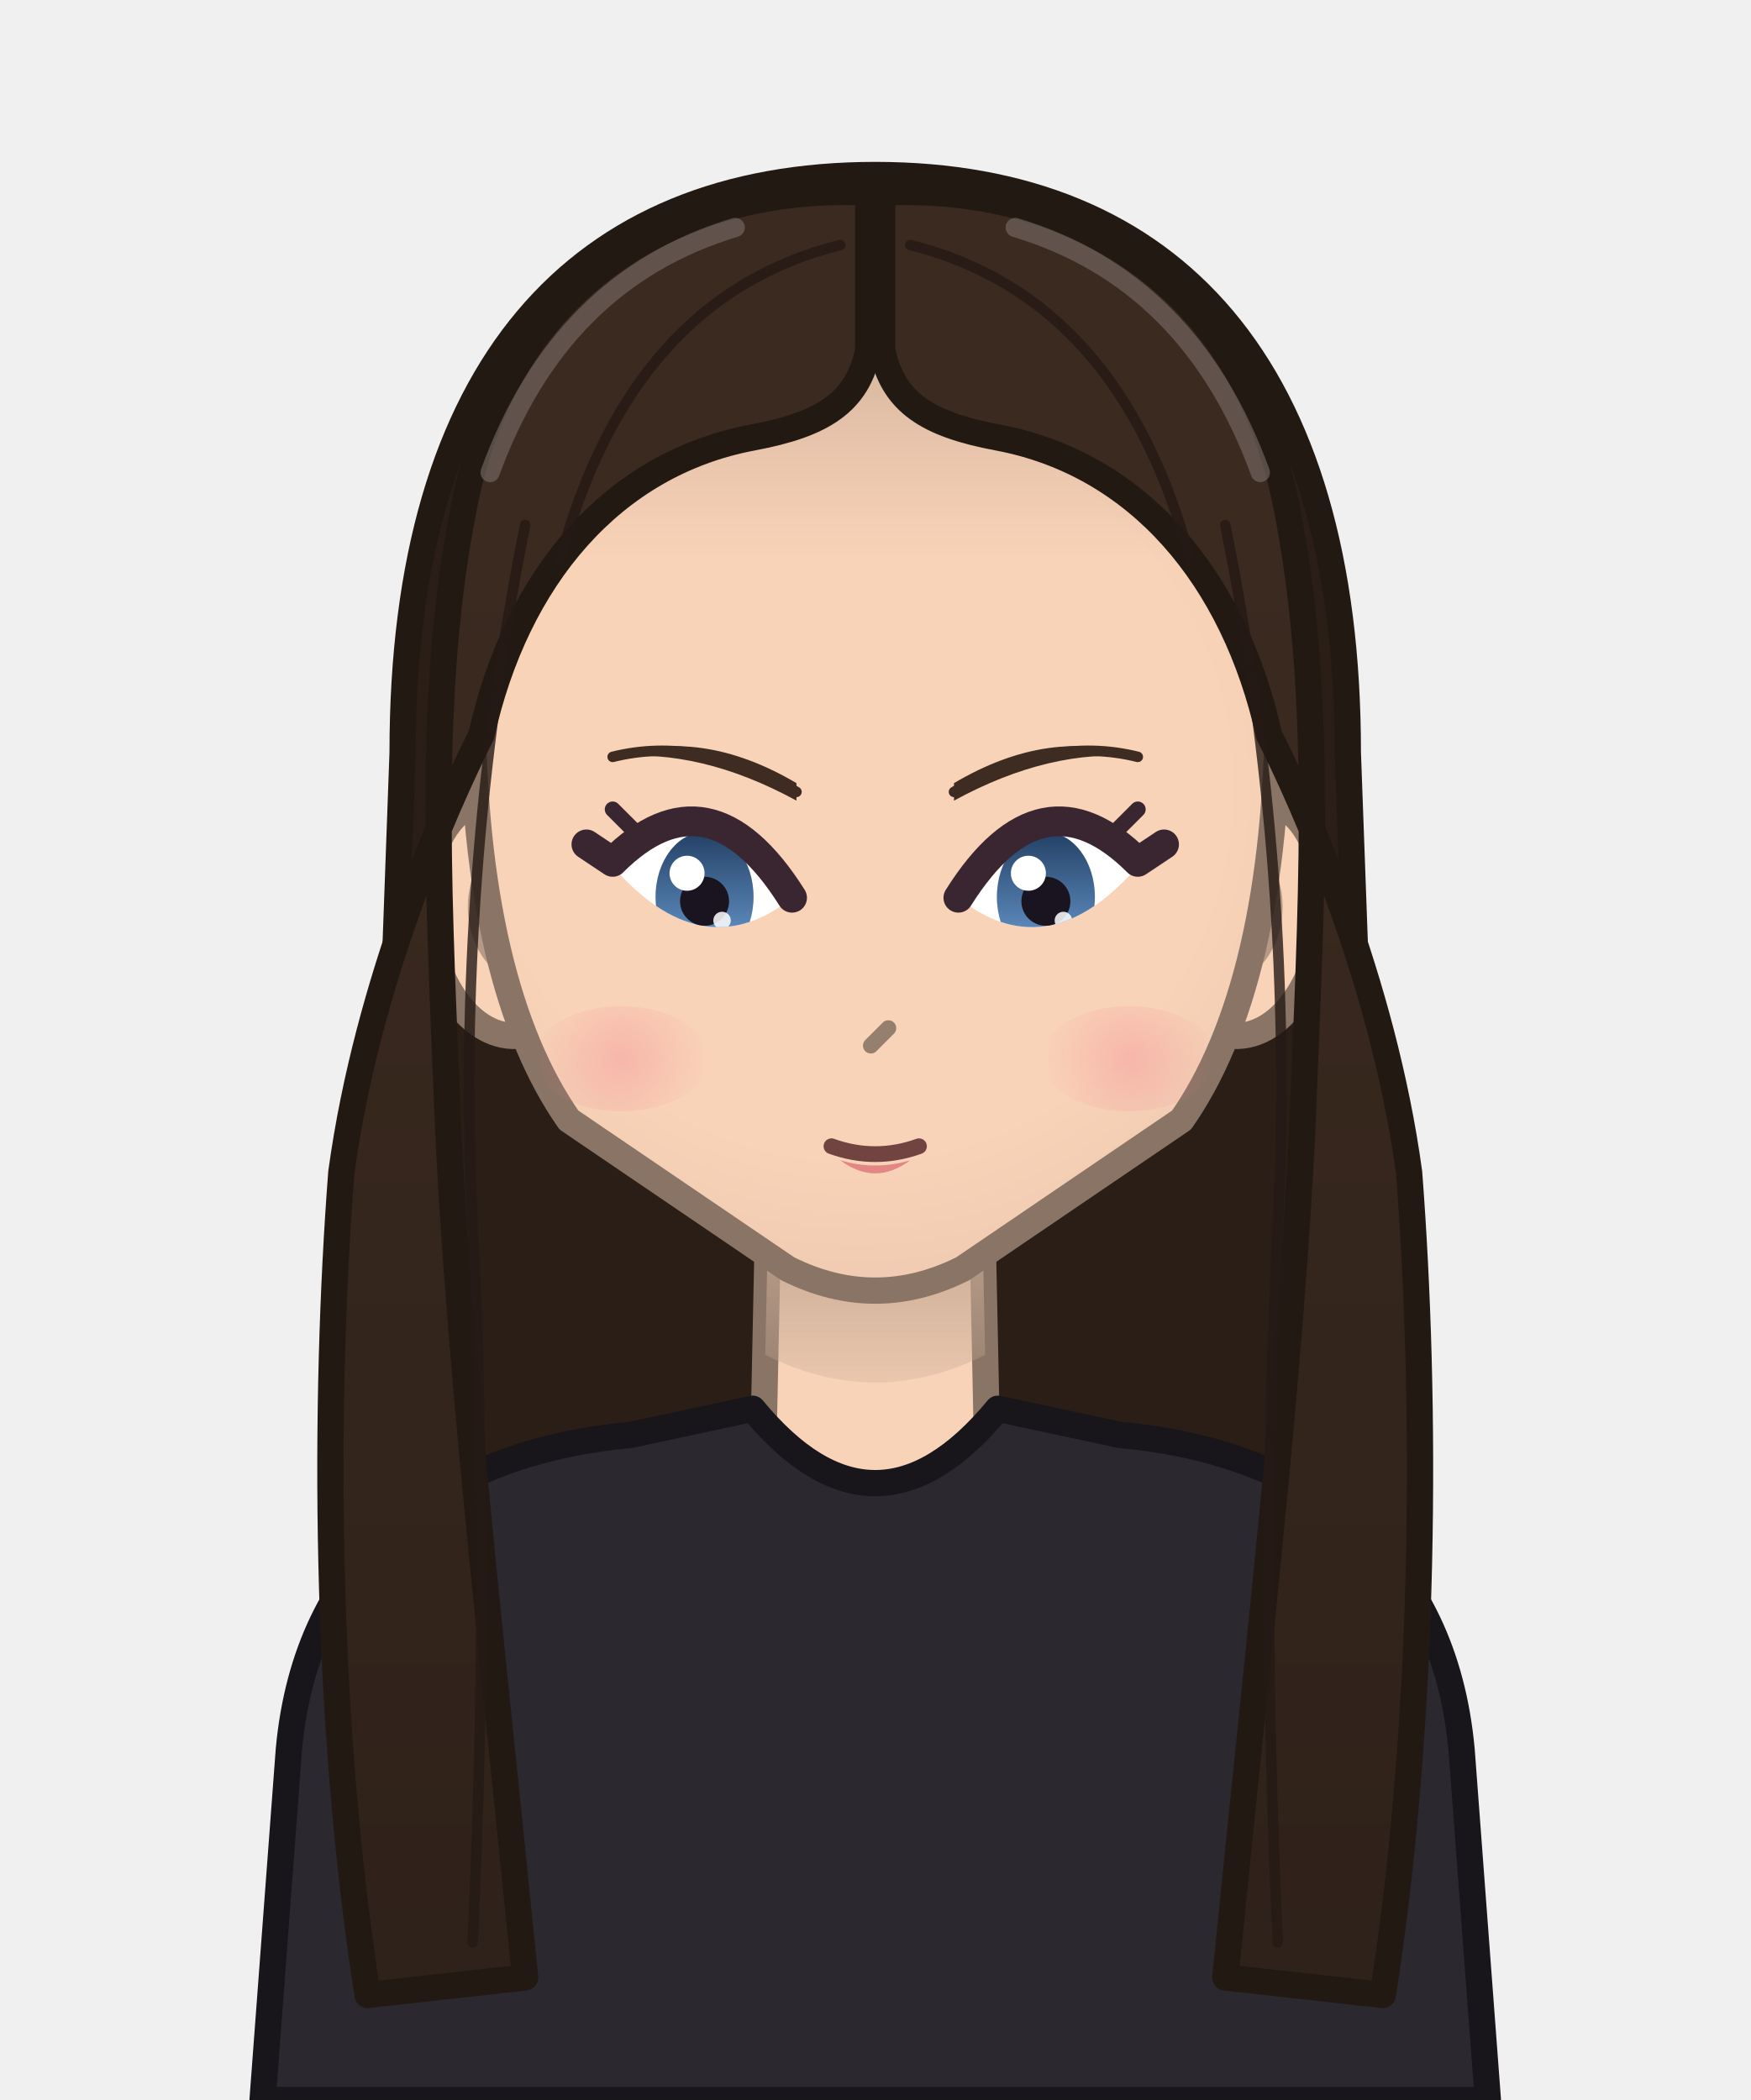
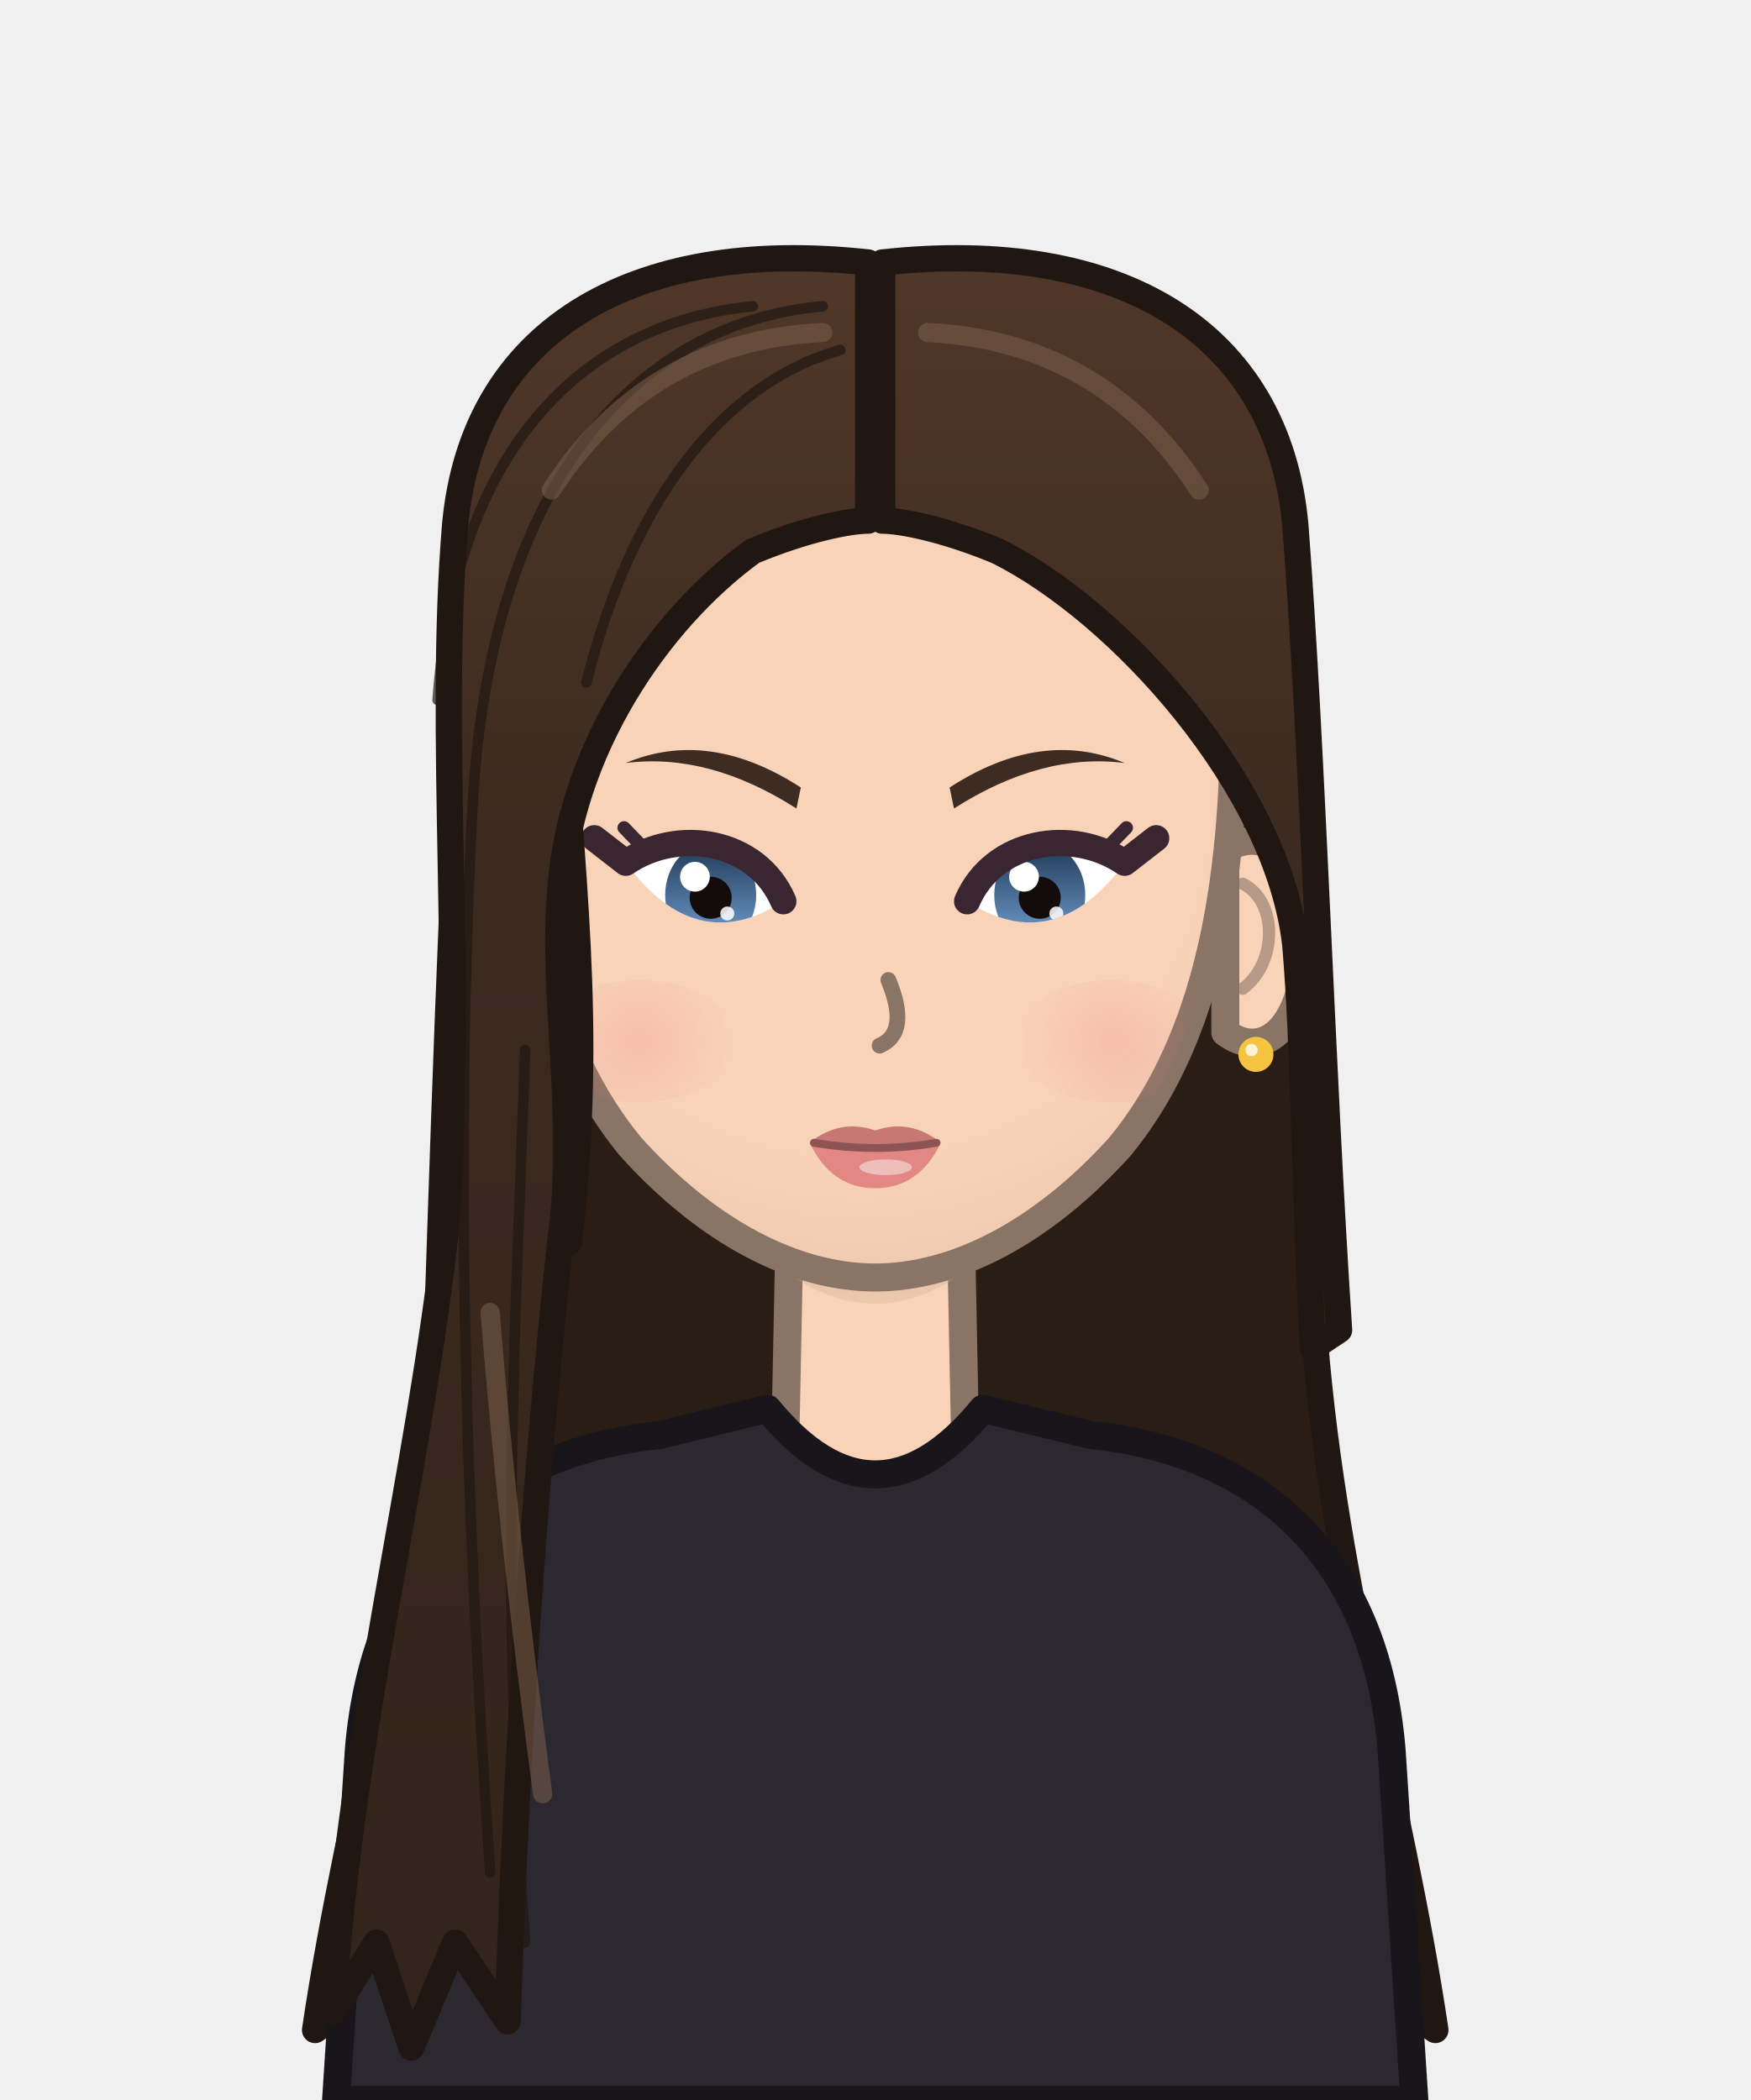
<svg xmlns="http://www.w3.org/2000/svg" viewBox="0 0 200 240" width="200" height="240">
  <defs>
-     <linearGradient id="haarLang" gradientUnits="userSpaceOnUse" x1="0" y1="60" x2="0" y2="238">
-       <stop offset="0" stop-color="#3B2A20" stop-opacity="1" />
-       <stop offset="1" stop-color="#2E2119" stop-opacity="1" />
+     <linearGradient id="haarLang" gradientUnits="userSpaceOnUse" x1="0" y1="30" x2="0" y2="236">
+       <stop offset="0" stop-color="#503728" stop-opacity="1" />
+       <stop offset="0.35" stop-color="#3B2A20" stop-opacity="1" />
+       <stop offset="1" stop-color="#32241B" stop-opacity="1" />
    </linearGradient>
-     <linearGradient id="halsSchatten" gradientUnits="userSpaceOnUse" x1="0" y1="140" x2="0" y2="166">
-       <stop offset="0" stop-color="#C2A590" stop-opacity="0.9" />
+     <clipPath id="halsClip">
+       <path d="M90.5,126 L89.5,176 L110.5,176 L109.5,126 Z" />
+     </clipPath>
+     <linearGradient id="halsS" gradientUnits="userSpaceOnUse" x1="0" y1="132" x2="0" y2="156">
+       <stop offset="0" stop-color="#C2A590" stop-opacity="0.8" />
      <stop offset="1" stop-color="#C2A590" stop-opacity="0" />
    </linearGradient>
-     <clipPath id="halsClip">
-       <path d="M88,128 L87,176 L113,176 L112,128 Z" />
-     </clipPath>
-     <radialGradient id="hautAn" gradientUnits="userSpaceOnUse" cx="98" cy="90" r="70">
-       <stop offset="0.6" stop-color="#F9D3B8" stop-opacity="1" />
+     <radialGradient id="hautAn" gradientUnits="userSpaceOnUse" cx="98" cy="92" r="64">
+       <stop offset="0.62" stop-color="#F9D3B8" stop-opacity="1" />
      <stop offset="1" stop-color="#E8C4AB" stop-opacity="1" />
    </radialGradient>
    <clipPath id="gesichtClip">
-       <path d="M100,30 C126,30 146,47 146,80 C146,102 142,118 135,128 L110,145 Q100,150 90,145 L65,128 C58,118 54,102 54,80 C54,47 74,30 100,30 Z" />
+       <path d="M100,34 C123,34 141,50 141,82 C141,104 137,120 128,131 C119,141 109,146 100,146 C91,146 81,141 72,131 C63,120 59,104 59,82 C59,50 77,34 100,34 Z" />
    </clipPath>
-     <linearGradient id="ansatz" gradientUnits="userSpaceOnUse" x1="0" y1="44" x2="0" y2="64">
-       <stop offset="0" stop-color="#CCAD97" stop-opacity="0.6" />
-       <stop offset="1" stop-color="#CCAD97" stop-opacity="0" />
-     </linearGradient>
-     <radialGradient id="wl" gradientUnits="userSpaceOnUse" cx="71" cy="121" r="10">
-       <stop offset="0" stop-color="#F27A8A" stop-opacity="0.32" />
-       <stop offset="1" stop-color="#F27A8A" stop-opacity="0" />
+     <radialGradient id="w-1" gradientUnits="userSpaceOnUse" cx="73" cy="119" r="11">
+       <stop offset="0" stop-color="#F07C86" stop-opacity="0.24" />
+       <stop offset="1" stop-color="#F07C86" stop-opacity="0" />
    </radialGradient>
-     <radialGradient id="wr" gradientUnits="userSpaceOnUse" cx="129" cy="121" r="10">
-       <stop offset="0" stop-color="#F27A8A" stop-opacity="0.32" />
-       <stop offset="1" stop-color="#F27A8A" stop-opacity="0" />
+     <radialGradient id="w1" gradientUnits="userSpaceOnUse" cx="127" cy="119" r="11">
+       <stop offset="0" stop-color="#F07C86" stop-opacity="0.24" />
+       <stop offset="1" stop-color="#F07C86" stop-opacity="0" />
    </radialGradient>
    <clipPath id="augeAn-1">
-       <path d="M90,103 Q81,88 70,99 Q80,110.5 90,103 Z" />
+       <path d="M89.5,103 C86.5,96 77.5,94.5 71.5,98.6 Q79.5,109.5 89.5,103 Z" />
    </clipPath>
-     <linearGradient id="irisAn-1" gradientUnits="userSpaceOnUse" x1="0" y1="95" x2="0" y2="109">
-       <stop offset="0" stop-color="#234064" stop-opacity="1" />
-       <stop offset="1" stop-color="#699AD0" stop-opacity="1" />
+     <linearGradient id="augeAn-1i" gradientUnits="userSpaceOnUse" x1="0" y1="96" x2="0" y2="108">
+       <stop offset="0" stop-color="#1C3451" stop-opacity="1" />
+       <stop offset="1" stop-color="#74A2D4" stop-opacity="1" />
    </linearGradient>
    <clipPath id="augeAns-1">
-       <path d="M90,103 Q81,88 70,99 Q80,110.5 90,103 Z" />
+       <path d="M89.5,103 C86.5,96 77.5,94.5 71.5,98.6 Q79.5,109.5 89.5,103 Z" />
    </clipPath>
    <clipPath id="augeAn1">
-       <path d="M110,103 Q119,88 130,99 Q120,110.5 110,103 Z" />
+       <path d="M110.5,103 C113.5,96 122.5,94.5 128.5,98.6 Q120.5,109.5 110.5,103 Z" />
    </clipPath>
-     <linearGradient id="irisAn1" gradientUnits="userSpaceOnUse" x1="0" y1="95" x2="0" y2="109">
-       <stop offset="0" stop-color="#234064" stop-opacity="1" />
-       <stop offset="1" stop-color="#699AD0" stop-opacity="1" />
+     <linearGradient id="augeAn1i" gradientUnits="userSpaceOnUse" x1="0" y1="96" x2="0" y2="108">
+       <stop offset="0" stop-color="#1C3451" stop-opacity="1" />
+       <stop offset="1" stop-color="#74A2D4" stop-opacity="1" />
    </linearGradient>
    <clipPath id="augeAns1">
-       <path d="M110,103 Q119,88 130,99 Q120,110.5 110,103 Z" />
+       <path d="M110.5,103 C113.5,96 122.5,94.5 128.5,98.6 Q120.5,109.5 110.5,103 Z" />
    </clipPath>
  </defs>
  <g id="hair-back">
-     <path d="M100,20 C66,20 46,42 46,86 L42,196 C42,214 46,228 54,238 L146,238 C154,228 158,214 158,196 L154,86 C154,42 134,20 100,20 Z" fill="#2A1E17" stroke="#231913" stroke-width="3" stroke-linecap="round" stroke-linejoin="round" />
+     <path d="M100,31 C76,31 56,40 54,62 C52,90 51,120 50,150 C48,180 40,205 36,232 L46,225 L53,236 L62,228 L74,234 L100,230 L126,234 L138,228 L147,236 L154,225 L164,232 C160,205 152,180 150,150 C149,120 148,90 146,62 C144,40 124,31 100,31 Z" fill="#291D16" stroke="#201712" stroke-width="3" stroke-linecap="round" stroke-linejoin="round" />
  </g>
  <g id="neck">
-     <path d="M88,128 L87,176 L113,176 L112,128 Z" fill="#F9D3B8" stroke="#897465" stroke-width="3" stroke-linecap="round" stroke-linejoin="round" />
+     <path d="M90.5,126 L89.5,176 L110.5,176 L109.5,126 Z" fill="#F9D3B8" stroke="#897465" stroke-width="3.2" stroke-linecap="round" stroke-linejoin="round" />
    <g clip-path="url(#halsClip)">
-       <path d="M80,128 L120,128 L120,150 Q100,166 80,150 Z" fill="url(#halsSchatten)" />
+       <path d="M84,126 L116,126 L116,140 Q100,158 84,140 Z" fill="url(#halsS)" />
    </g>
  </g>
  <g id="torso-hint">
-     <path d="M30,240 L33,200 C35,178 50,166 72,164 L86,161 Q100,178 114,161 L128,164 C150,166 165,178 167,200 L170,240 Z" fill="#2B2830" stroke="#18161A" stroke-width="3" stroke-linecap="round" stroke-linejoin="round" />
-     <path d="M86,161 Q100,178 114,161" fill="none" stroke="#18161A" stroke-width="2" stroke-linecap="round" stroke-linejoin="round" stroke-opacity="0.5" />
+     <path d="M38.4,240 L41,200 C42.8,178 56,166 75.4,164 L87.7,161 Q100,176 112.3,161 L124.6,164 C144,166 157.2,178 159,200 L161.6,240 Z" fill="#2B2830" stroke="#18161A" stroke-width="3.2" stroke-linecap="round" stroke-linejoin="round" />
  </g>
  <g id="ears">
-     <path d="M62,93 C53,87 47,97 49,107 C51,116 57,121 63,117 Z" fill="#F9D3B8" stroke="#897465" stroke-width="3" stroke-linecap="round" stroke-linejoin="round" />
-     <path d="M138,93 C147,87 153,97 151,107 C149,116 143,121 137,117 Z" fill="#F9D3B8" stroke="#897465" stroke-width="3" stroke-linecap="round" stroke-linejoin="round" />
-     <path d="M58,97 C53,99 53,108 58,111" fill="none" stroke="#897465" stroke-width="1.6" stroke-linecap="round" stroke-linejoin="round" stroke-opacity="0.6" />
-     <path d="M142,97 C147,99 147,108 142,111" fill="none" stroke="#897465" stroke-width="1.6" stroke-linecap="round" stroke-linejoin="round" stroke-opacity="0.6" />
+     <path d="M140,97 C147,93 151,103 149,111 C148,118 144,121 140,118 Z" fill="#F9D3B8" stroke="#897465" stroke-width="3.2" stroke-linecap="round" stroke-linejoin="round" />
+     <path d="M142,101 C146,103 146,110 142,113" fill="none" stroke="#897465" stroke-width="1.4" stroke-linecap="round" stroke-linejoin="round" stroke-opacity="0.6" />
+     <circle cx="143.5" cy="120.5" r="2" fill="#F5C542" />
+     <circle cx="143" cy="120" r="0.7" fill="#FFFFFF" fill-opacity="0.8" />
  </g>
  <g id="face-shape">
-     <path d="M100,30 C126,30 146,47 146,80 C146,102 142,118 135,128 L110,145 Q100,150 90,145 L65,128 C58,118 54,102 54,80 C54,47 74,30 100,30 Z" fill="url(#hautAn)" stroke="#897465" stroke-width="3" stroke-linejoin="round" />
+     <path d="M100,34 C123,34 141,50 141,82 C141,104 137,120 128,131 C119,141 109,146 100,146 C91,146 81,141 72,131 C63,120 59,104 59,82 C59,50 77,34 100,34 Z" fill="url(#hautAn)" stroke="#897465" stroke-width="3.2" stroke-linejoin="round" />
  </g>
  <g id="shading">
    <g clip-path="url(#gesichtClip)">
-       <path d="M40,30 L160,30 L160,70 L40,70 Z" fill="url(#ansatz)" />
-       <ellipse cx="71" cy="121" rx="10" ry="6" fill="url(#wl)" />
-       <ellipse cx="129" cy="121" rx="10" ry="6" fill="url(#wr)" />
+       <ellipse cx="73" cy="119" rx="11" ry="7" fill="url(#w-1)" />
+       <ellipse cx="127" cy="119" rx="11" ry="7" fill="url(#w1)" />
    </g>
  </g>
  <g id="jaw">

</g>
  <g id="eyes">
-     <path d="M90,103 Q81,88 70,99 Q80,110.5 90,103 Z" fill="#FFFFFF" />
+     <path d="M89.5,103 C86.5,96 77.5,94.5 71.5,98.6 Q79.5,109.5 89.5,103 Z" fill="#FFFFFF" />
    <g clip-path="url(#augeAn-1)">
-       <ellipse cx="80.5" cy="102.5" rx="5.6" ry="7.4" fill="url(#irisAn-1)" />
-       <circle cx="80.5" cy="103" r="2.8" fill="#1A1420" />
-       <circle cx="78.5" cy="99.8" r="2" fill="#FFFFFF" />
-       <circle cx="82.5" cy="105.2" r="1" fill="#FFFFFF" fill-opacity="0.85" />
+       <ellipse cx="81.2" cy="102.3" rx="5.2" ry="6" fill="url(#augeAn-1i)" />
+       <circle cx="81.2" cy="102.6" r="2.4" fill="#140C0A" />
+       <circle cx="79.4" cy="100.2" r="1.7" fill="#FFFFFF" />
+       <circle cx="83.1" cy="104.4" r="0.8" fill="#FFFFFF" fill-opacity="0.85" />
    </g>
-     <path d="M90.5,102.6 Q81,87.5 70,98.5 L67,96.5" fill="none" stroke="#3A2630" stroke-width="3.4" stroke-linecap="round" stroke-linejoin="round" />
-     <path d="M73,95.5 L70,92.5" fill="none" stroke="#3A2630" stroke-width="1.8" stroke-linecap="round" stroke-linejoin="round" />
-     <path d="M110,103 Q119,88 130,99 Q120,110.5 110,103 Z" fill="#FFFFFF" />
+     <path d="M89.5,103 C86.5,96 77.5,94.5 71.5,98.6 L67.9,95.8" fill="none" stroke="#3A2630" stroke-width="3" stroke-linecap="round" stroke-linejoin="round" />
+     <path d="M74,97.4 L71.3,94.6" fill="none" stroke="#3A2630" stroke-width="1.5" stroke-linecap="round" stroke-linejoin="round" />
+     <path d="M110.5,103 C113.5,96 122.5,94.5 128.5,98.6 Q120.5,109.5 110.5,103 Z" fill="#FFFFFF" />
    <g clip-path="url(#augeAn1)">
-       <ellipse cx="119.5" cy="102.5" rx="5.6" ry="7.4" fill="url(#irisAn1)" />
-       <circle cx="119.5" cy="103" r="2.8" fill="#1A1420" />
-       <circle cx="117.5" cy="99.8" r="2" fill="#FFFFFF" />
-       <circle cx="121.5" cy="105.2" r="1" fill="#FFFFFF" fill-opacity="0.85" />
+       <ellipse cx="118.8" cy="102.3" rx="5.2" ry="6" fill="url(#augeAn1i)" />
+       <circle cx="118.8" cy="102.6" r="2.4" fill="#140C0A" />
+       <circle cx="117" cy="100.2" r="1.7" fill="#FFFFFF" />
+       <circle cx="120.7" cy="104.4" r="0.8" fill="#FFFFFF" fill-opacity="0.85" />
    </g>
-     <path d="M109.5,102.6 Q119,87.5 130,98.5 L133,96.5" fill="none" stroke="#3A2630" stroke-width="3.4" stroke-linecap="round" stroke-linejoin="round" />
-     <path d="M127,95.5 L130,92.5" fill="none" stroke="#3A2630" stroke-width="1.8" stroke-linecap="round" stroke-linejoin="round" />
+     <path d="M110.5,103 C113.5,96 122.5,94.5 128.5,98.6 L132.1,95.8" fill="none" stroke="#3A2630" stroke-width="3" stroke-linecap="round" stroke-linejoin="round" />
+     <path d="M126,97.4 L128.7,94.6" fill="none" stroke="#3A2630" stroke-width="1.5" stroke-linecap="round" stroke-linejoin="round" />
  </g>
  <g id="eyes-smile" display="none">
    <g clip-path="url(#augeAns-1)">
-       <path d="M69,108 Q81,101 93,107 L93,116 L69,116 Z" fill="#F9D3B8" />
+       <path d="M70,107.5 Q81.5,101 93,106.5 L93,116 L70,116 Z" fill="#F9D3B8" />
    </g>
-     <path d="M72,107 Q81,102 90,106.5" fill="none" stroke="#897465" stroke-width="1.4" stroke-linecap="round" stroke-linejoin="round" stroke-opacity="0.55" />
+     <path d="M73,106.5 Q81.5,102 90,106" fill="none" stroke="#A48B79" stroke-width="1.4" stroke-linecap="round" stroke-linejoin="round" stroke-opacity="0.55" />
    <g clip-path="url(#augeAns1)">
-       <path d="M107,108 Q119,101 131,107 L131,116 L107,116 Z" fill="#F9D3B8" />
+       <path d="M107,107.5 Q118.5,101 130,106.5 L130,116 L107,116 Z" fill="#F9D3B8" />
    </g>
-     <path d="M110,107 Q119,102 128,106.5" fill="none" stroke="#897465" stroke-width="1.4" stroke-linecap="round" stroke-linejoin="round" stroke-opacity="0.55" />
+     <path d="M110,106.5 Q118.5,102 127,106" fill="none" stroke="#A48B79" stroke-width="1.4" stroke-linecap="round" stroke-linejoin="round" stroke-opacity="0.55" />
  </g>
  <g id="brows">
-     <path d="M91,89.5 Q80,83 70,86.5 Q80,85.5 91,91.5 Z" fill="#3E2C22" />
-     <path d="M91,90.5 Q80,84 70,86.5" fill="none" stroke="#3E2C22" stroke-width="1.2" stroke-linecap="round" stroke-linejoin="round" />
-     <path d="M109,89.5 Q120,83 130,86.5 Q120,85.5 109,91.5 Z" fill="#3E2C22" />
-     <path d="M109,90.5 Q120,84 130,86.5" fill="none" stroke="#3E2C22" stroke-width="1.2" stroke-linecap="round" stroke-linejoin="round" />
+     <path d="M91.5,90 Q81,83.2 71.5,87.2 Q81,86 91,92.4 Z" fill="#3E2C22" />
+     <path d="M108.5,90 Q119,83.2 128.5,87.2 Q119,86 109,92.4 Z" fill="#3E2C22" />
  </g>
  <g id="nose">
-     <path d="M101.5,117.5 L99.5,119.5" fill="none" stroke="#957F6E" stroke-width="1.8" stroke-linecap="round" stroke-linejoin="round" />
+     <path d="M101.5,112 Q104,118 100.5,119.5" fill="none" stroke="#897465" stroke-width="1.8" stroke-linecap="round" stroke-linejoin="round" />
  </g>
  <g id="mouth-neutral">
-     <path d="M95,131 Q100,132.8 105,131" fill="none" stroke="#714442" stroke-width="1.8" stroke-linecap="round" stroke-linejoin="round" />
-     <path d="M96,132.6 Q100,135.6 104,132.6 Q100,133.8 96,132.6 Z" fill="#E28784" />
+     <path d="M92.5,130.6 Q96,127.8 100,129.2 Q104,127.8 107.5,130.6 Q100,131.6 92.5,130.6 Z" fill="#C77774" />
+     <path d="M92.5,130.6 Q100,131.6 107.5,130.6 Q105,135.8 100,135.8 Q95,135.8 92.5,130.6 Z" fill="#E28784" />
+     <path d="M93,130.6 Q100,131.8 107,130.6" fill="none" stroke="#8C5452" stroke-width="0.9" stroke-linecap="round" stroke-linejoin="round" />
+     <ellipse cx="101.2" cy="133.4" rx="3" ry="0.9" fill="#FFFFFF" fill-opacity="0.45" />
  </g>
  <g id="mouth-smile" display="none">
-     <path d="M93,130 Q100,132.5 107,130 Q105,137.5 100,137.5 Q95,137.5 93,130 Z" fill="#7A2A36" stroke="#714442" stroke-width="1.4" stroke-linecap="round" stroke-linejoin="round" />
-     <path d="M95.5,135 Q100,133 104.5,135 Q100,137.5 95.5,135 Z" fill="#F0707E" />
+     <path d="M92,129.5 Q96,127.4 100,128.6 Q104,127.4 108,129.5 Q100,132.8 92,129.5 Z" fill="#C77774" />
+     <path d="M92,129.5 Q100,132.8 108,129.5 Q105.5,135.6 100,135.6 Q94.5,135.6 92,129.5 Z" fill="#E28784" />
+     <path d="M91.5,129.3 Q100,133.4 108.5,129.3" fill="none" stroke="#8C5452" stroke-width="1.3" stroke-linecap="round" stroke-linejoin="round" />
+     <path d="M90.5,128 Q91,129.5 92.2,129.8" fill="none" stroke="#8C5452" stroke-width="1" stroke-linecap="round" stroke-linejoin="round" />
+     <path d="M109.5,128 Q109,129.5 107.8,129.8" fill="none" stroke="#8C5452" stroke-width="1" stroke-linecap="round" stroke-linejoin="round" />
  </g>
  <g id="hair-front">
-     <path d="M99.2,22 C78,21 58,32 53,58 C49,78 50,100 51,124 C52,152 56,186 60,226 L42,228 C37,196 37,160 39,134 C42,112 51,92 55,84 C59,66 70,53 86,50 C94,48.5 98,46 99.2,40 Z" fill="url(#haarLang)" stroke="#231913" stroke-width="3" stroke-linejoin="round" />
-     <path d="M100.8,22 C122,21 142,32 147,58 C151,78 150,100 149,124 C148,152 144,186 140,226 L158,228 C163,196 163,160 161,134 C158,112 149,92 145,84 C141,66 130,53 114,50 C106,48.5 102,46 100.8,40 Z" fill="url(#haarLang)" stroke="#231913" stroke-width="3" stroke-linejoin="round" />
-     <path d="M84,26 Q64,32 56,54" fill="none" stroke="#7A6E67" stroke-width="2.2" stroke-linecap="round" stroke-linejoin="round" stroke-opacity="0.6" />
-     <path d="M116,26 Q136,32 144,54" fill="none" stroke="#7A6E67" stroke-width="2.2" stroke-linecap="round" stroke-linejoin="round" stroke-opacity="0.6" />
-     <path d="M140,60 Q148,100 146,140 Q144,180 146,222" fill="none" stroke="#251A14" stroke-width="1.2" stroke-linecap="round" stroke-linejoin="round" stroke-opacity="0.8" />
-     <path d="M60,60 Q52,100 54,140 Q56,180 54,222" fill="none" stroke="#251A14" stroke-width="1.2" stroke-linecap="round" stroke-linejoin="round" stroke-opacity="0.8" />
-     <path d="M104,28 Q128,34 136,64" fill="none" stroke="#251A14" stroke-width="1.2" stroke-linecap="round" stroke-linejoin="round" stroke-opacity="0.8" />
-     <path d="M96,28 Q72,34 64,64" fill="none" stroke="#251A14" stroke-width="1.2" stroke-linecap="round" stroke-linejoin="round" stroke-opacity="0.8" />
+     <path d="M58.5,70 C57.5,96 62.5,118 65,142 C68,116 65,100 64,76 Z" fill="#3B2A20" stroke="#201712" stroke-width="3" stroke-linejoin="round" />
+     <path d="M99.2,30 C72,27 54,38 52,60 C50,84 53,112 51,140 C48,168 40,198 38,230 L43,222 L47,234 L52,222 L58,231 C59,200 61,170 64,142 C66,128 63,114 64,102 C65,86 75,71 86,63 C92,60.5 97,59.5 99.2,59.5 Z" fill="url(#haarLang)" stroke="#201712" stroke-width="3" stroke-linejoin="round" />
+     <path d="M100.8,30 C128,27 146,38 148,60 C150,86 151,122 153,152 L150,154 C149,134 149,120 148,108 C146,90 128,70 114,63 C108,60.5 103,59.5 100.8,59.5 Z" fill="url(#haarLang)" stroke="#201712" stroke-width="3" stroke-linejoin="round" />
+     <path d="M94,35 C72,37 56,56 54,92 C52,130 53,170 56,214" fill="none" stroke="#201712" stroke-width="1.2" stroke-linecap="round" stroke-linejoin="round" stroke-opacity="0.7" />
+     <path d="M86,35 C66,37 52,52 50,80" fill="none" stroke="#201712" stroke-width="1.2" stroke-linecap="round" stroke-linejoin="round" stroke-opacity="0.7" />
+     <path d="M60,120 C59,150 57,180 60,222" fill="none" stroke="#201712" stroke-width="1.2" stroke-linecap="round" stroke-linejoin="round" stroke-opacity="0.7" />
+     <path d="M96,40 C82,44 72,58 67,78" fill="none" stroke="#201712" stroke-width="1.2" stroke-linecap="round" stroke-linejoin="round" stroke-opacity="0.7" />
+     <path d="M94,38 Q74,39 63,56" fill="none" stroke="#7B5F4B" stroke-width="2.2" stroke-linecap="round" stroke-linejoin="round" stroke-opacity="0.55" />
+     <path d="M106,38 Q126,39 137,56" fill="none" stroke="#7B5F4B" stroke-width="2.2" stroke-linecap="round" stroke-linejoin="round" stroke-opacity="0.55" />
+     <path d="M56,150 Q58,175 62,205" fill="none" stroke="#7B5F4B" stroke-width="2.2" stroke-linecap="round" stroke-linejoin="round" stroke-opacity="0.55" />
  </g>
</svg>
